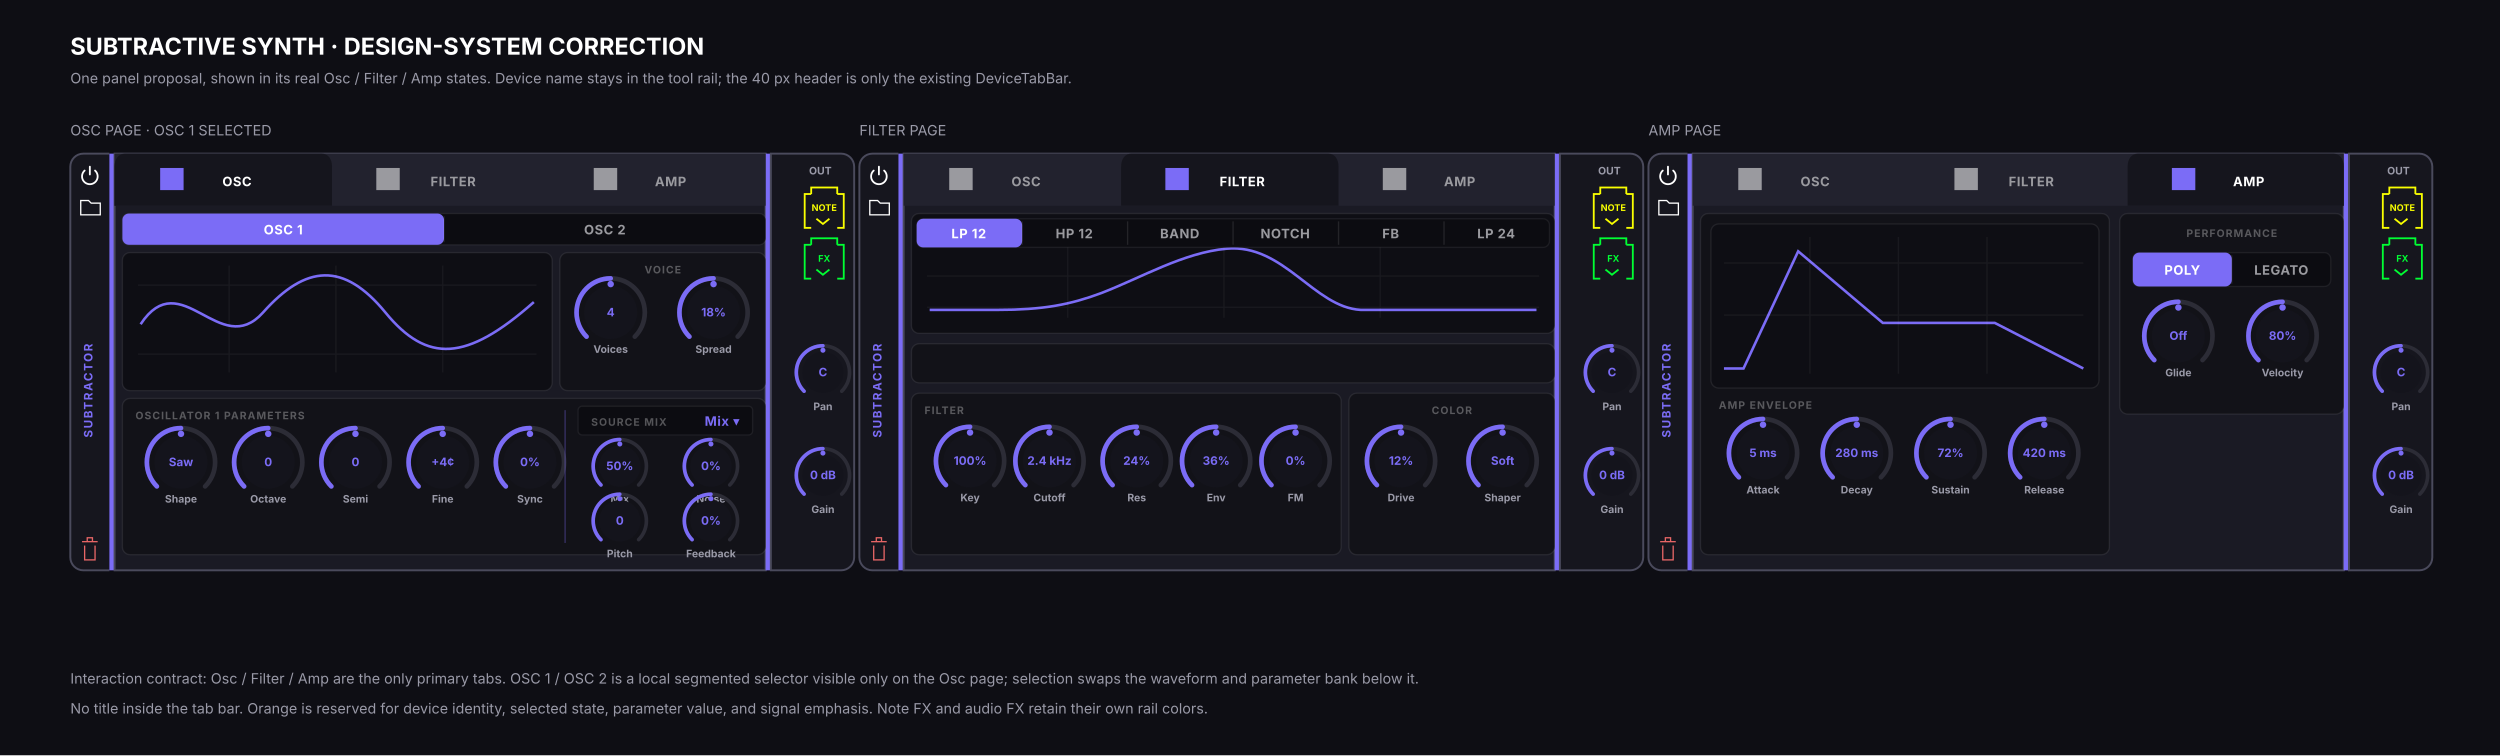
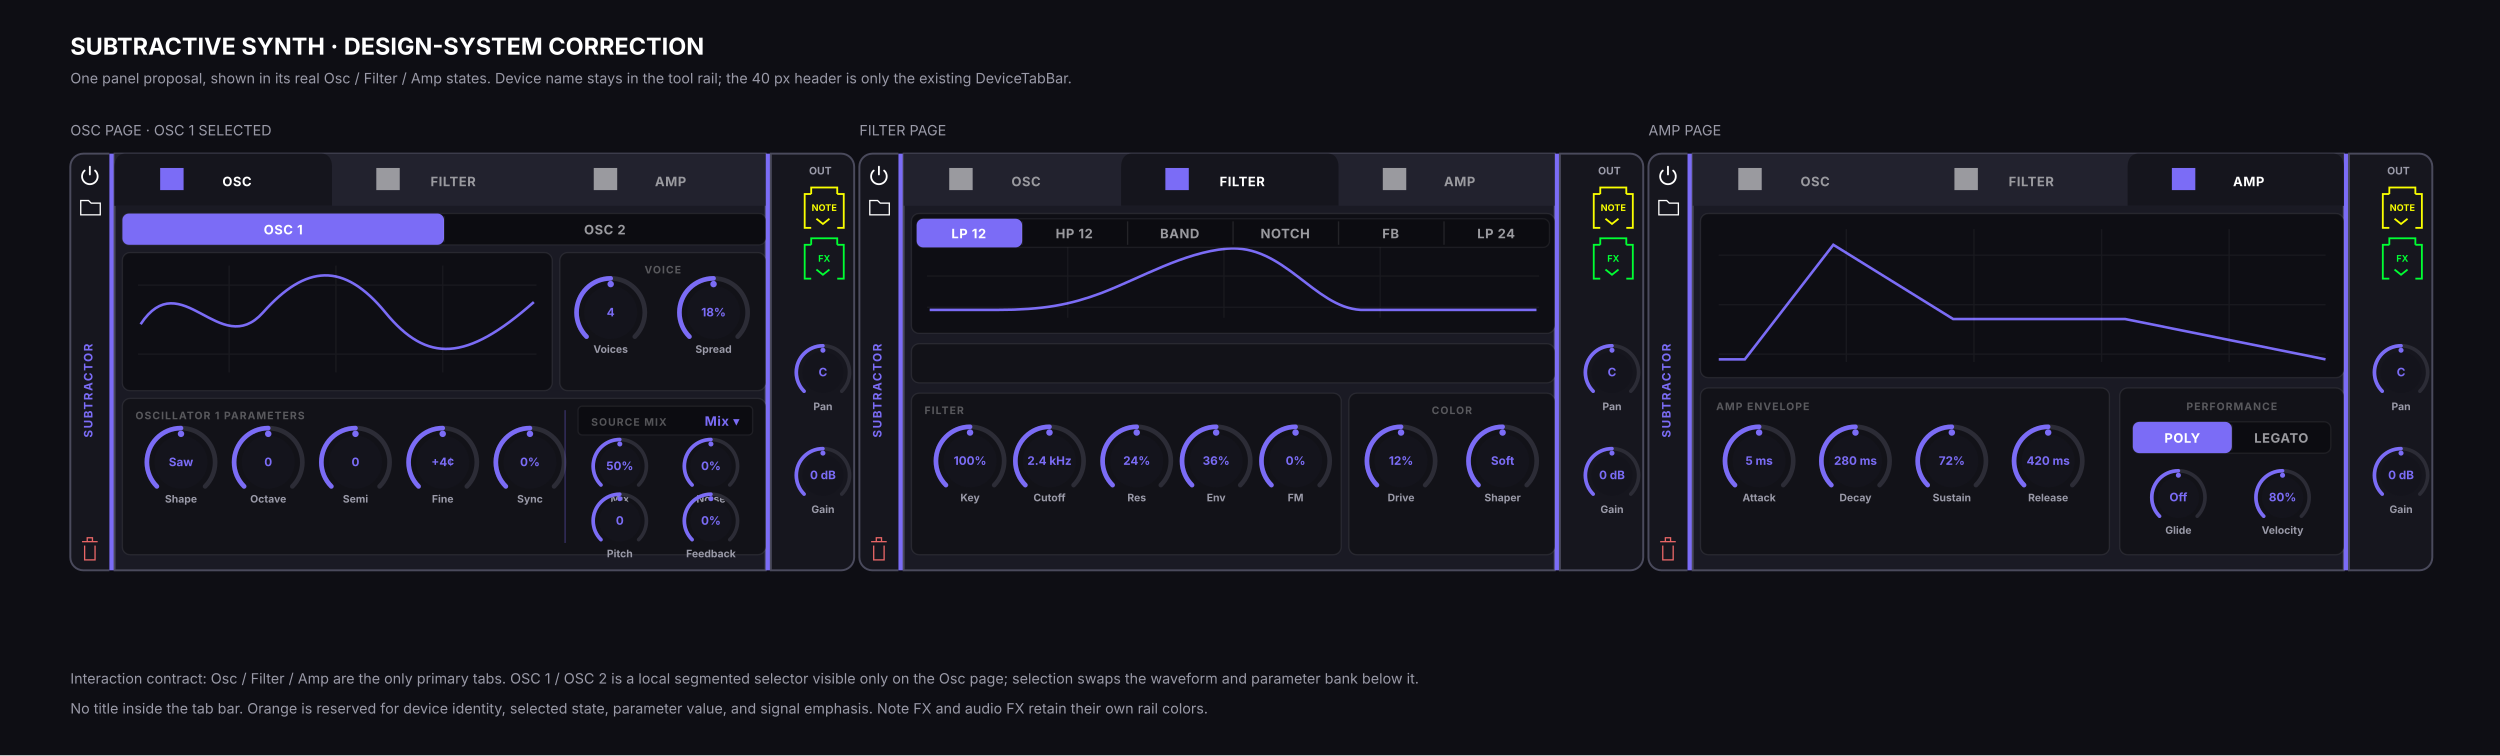
<svg xmlns="http://www.w3.org/2000/svg" width="1920" height="580" viewBox="0 0 1920 580">
  <defs>
    <style>
      text{font-family:Inter,Arial,sans-serif}.pageTitle{font-size:18px;font-weight:700;fill:#fff}.caption{font-size:11px;fill:#9a9aa8}.railName{font-size:9px;font-weight:700;letter-spacing:1.2px;fill:#7b6cf6}.tab{font-size:10px;font-weight:700;letter-spacing:.4px}.section{font-size:8px;font-weight:700;letter-spacing:.8px;fill:#ffffff;fill-opacity:.30}.value{font-size:9px;font-weight:700;fill:#7b6cf6}.knobLabel{font-size:8px;font-weight:700;fill:#9a9aa8}.knob{fill:#14141c}.range{fill:none;stroke:#2c2c36;stroke-width:3.574;stroke-linecap:round}.arc{fill:none;stroke:#7b6cf6;stroke-width:3.574;stroke-linecap:round}.panel{fill:#121218;stroke:#fff;stroke-opacity:.08}.screen{fill:#0e0e14;stroke:#fff;stroke-opacity:.08}.inactive{fill:#0c0c11;stroke:#fff;stroke-opacity:.07}.active{fill:#7b6cf6;stroke:none}.accentText{fill:#7b6cf6}.mutedText{fill:#9a9a9f}
    </style>
    <g id="knob">
      <circle r="20.322" class="knob" />
      <path d="M-18.535 18.535C-23.279 13.792-26.213 7.238-26.213 0-26.213-14.477-14.477-26.213 0-26.213S26.213-14.477 26.213 0c0 7.238-2.934 13.792-7.678 18.535" class="range" />
      <path d="M-18.535 18.535C-23.279 13.792-26.213 7.238-26.213 0-26.213-14.477-14.477-26.213 0-26.213" class="arc" />
      <circle cy="-21.822" r="2.5" fill="#7b6cf6" />
    </g>
    <g id="smallKnob" transform="scale(.78)">
      <circle r="20.322" class="knob" />
      <path d="M-18.535 18.535C-23.279 13.792-26.213 7.238-26.213 0-26.213-14.477-14.477-26.213 0-26.213S26.213-14.477 26.213 0c0 7.238-2.934 13.792-7.678 18.535" class="range" />
      <path d="M-18.535 18.535C-23.279 13.792-26.213 7.238-26.213 0-26.213-14.477-14.477-26.213 0-26.213" class="arc" />
      <circle cy="-21.822" r="2.5" fill="#7b6cf6" />
    </g>
    <g id="toolRail">
      <path d="M30 0H10A10 10 0 0 0 0 10v300a10 10 0 0 0 10 10h20" fill="#16161e" stroke="#4a4a5c" stroke-width="1.5" />
      <path d="M15 10v6m-4-3a6 6 0 1 0 8 0" fill="none" stroke="#fff" stroke-width="1.4" stroke-linecap="round" />
      <path d="M8 36h6l2 2h7v9H8z" fill="none" stroke="#fff" stroke-width="1" />
      <text class="railName" text-anchor="middle" transform="translate(17 182) rotate(-90)">SUBTRACTOR</text>
      <path d="M9 298h12m-10 3v11h8v-11m-6-3v-3h4v3" fill="none" stroke="#e86666" stroke-width="1" />
    </g>
    <g id="outputRail">
      <path d="M0 0h54a10 10 0 0 1 10 10v300a10 10 0 0 1-10 10H0z" fill="#16161e" stroke="#4a4a5c" stroke-width="1.5" />
      <text x="38" y="16" text-anchor="middle" class="knobLabel">OUT</text>
      <path d="M31 31v-5h20v5m-20 0h-5v26h5m20-26h5v26h-5" fill="none" stroke="#f9ff00" stroke-width="1.4" />
      <path d="m35 50 5 4 5-4" fill="none" stroke="#f9ff00" stroke-width="1.4" />
      <text x="41" y="44" text-anchor="middle" font-size="7" font-weight="700" fill="#f9ff00">NOTE</text>
      <path d="M31 70v-5h20v5m-20 0h-5v26h5m20-26h5v26h-5" fill="none" stroke="#00ff33" stroke-width="1.4" />
      <path d="m35 89 5 4 5-4" fill="none" stroke="#00ff33" stroke-width="1.4" />
      <text x="41" y="83" text-anchor="middle" font-size="7" font-weight="700" fill="#00ff33">FX</text>
      <g transform="translate(40 168)">
        <use href="#smallKnob" />
        <text y="3" text-anchor="middle" class="value">C</text>
        <text y="29" text-anchor="middle" class="knobLabel">Pan</text>
      </g>
      <g transform="translate(40 247)">
        <use href="#smallKnob" />
        <text y="3" text-anchor="middle" class="value">0 dB</text>
        <text y="29" text-anchor="middle" class="knobLabel">Gain</text>
      </g>
    </g>
    <g id="tabBarBase">
      <rect width="500" height="40" fill="#22222e" />
    </g>
    <g id="oscTabs">
      <use href="#tabBarBase" />
      <path d="M8 0h151c5 0 8 4 8 10v30H0V10C0 4 3 0 8 0z" fill="#15151d" />
      <rect x="35" y="11" width="18" height="17" fill="#7b6cf6" />
      <text x="94" y="25" text-anchor="middle" class="tab" fill="#fff">OSC</text>
      <rect x="201" y="11" width="18" height="17" fill="#9a9a9f" />
      <text x="260" y="25" text-anchor="middle" class="tab mutedText">FILTER</text>
      <rect x="368" y="11" width="18" height="17" fill="#9a9a9f" />
      <text x="427" y="25" text-anchor="middle" class="tab mutedText">AMP</text>
    </g>
    <g id="filterTabs">
      <use href="#tabBarBase" />
      <path d="M175 0h151c5 0 8 4 8 10v30H167V10c0-6 3-10 8-10z" fill="#15151d" />
      <rect x="35" y="11" width="18" height="17" fill="#9a9a9f" />
      <text x="94" y="25" text-anchor="middle" class="tab mutedText">OSC</text>
      <rect x="201" y="11" width="18" height="17" fill="#7b6cf6" />
      <text x="260" y="25" text-anchor="middle" class="tab" fill="#fff">FILTER</text>
      <rect x="368" y="11" width="18" height="17" fill="#9a9a9f" />
      <text x="427" y="25" text-anchor="middle" class="tab mutedText">AMP</text>
    </g>
    <g id="ampTabs">
      <use href="#tabBarBase" />
      <path d="M342 0h150c5 0 8 4 8 10v30H334V10c0-6 3-10 8-10z" fill="#15151d" />
      <rect x="35" y="11" width="18" height="17" fill="#9a9a9f" />
      <text x="94" y="25" text-anchor="middle" class="tab mutedText">OSC</text>
      <rect x="201" y="11" width="18" height="17" fill="#9a9a9f" />
      <text x="260" y="25" text-anchor="middle" class="tab mutedText">FILTER</text>
      <rect x="368" y="11" width="18" height="17" fill="#7b6cf6" />
      <text x="427" y="25" text-anchor="middle" class="tab" fill="#fff">AMP</text>
    </g>
    <g id="shell">
      <use href="#toolRail" />
      <rect x="30" width="4" height="320" fill="#7b6cf6" />
      <rect x="34" width="500" height="320" fill="#1a1a24" stroke="#4a4a5c" stroke-width="1.5" />
      <rect x="534" width="4" height="320" fill="#7b6cf6" />
      <use href="#outputRail" x="538" />
    </g>
  </defs>
  <rect width="1920" height="580" fill="#0e0e14" />
  <text x="54" y="42" class="pageTitle">SUBTRACTIVE SYNTH · DESIGN-SYSTEM CORRECTION</text>
  <text x="54" y="64" class="caption">One panel proposal, shown in its real Osc / Filter / Amp states. Device name stays in the tool rail; the 40 px header is only the existing DeviceTabBar.</text>
  <g transform="translate(54 118)">
    <text y="-14" class="caption">OSC PAGE · OSC 1 SELECTED</text>
    <use href="#shell" />
    <g transform="translate(34)">
      <use href="#oscTabs" />
      <g transform="translate(6 46)">
        <rect width="494" height="24" rx="5" class="inactive" />
        <rect width="247" height="24" rx="5" class="active" />
        <path d="M247 2v20" stroke="#fff" stroke-opacity=".10" />
        <text x="123.5" y="16" text-anchor="middle" class="tab" fill="#fff">OSC 1</text>
        <text x="370.5" y="16" text-anchor="middle" class="tab mutedText">OSC 2</text>
        <rect y="30" width="330" height="106" rx="6" class="screen" />
        <path d="M14 85C45 38 75 113 108 76s62-39 94 0 62 38 114-8" fill="none" stroke="#7b6cf6" stroke-width="2" />
        <path d="M12 55h306M12 108h306M82 40v82m82-82v82m82-82v82" stroke="#fff" stroke-opacity=".05" />
        <rect x="336" y="30" width="158" height="106" rx="6" class="panel" />
        <text x="415" y="46" text-anchor="middle" class="section">VOICE</text>
        <g transform="translate(375 76)">
          <use href="#knob" />
          <text y="3" text-anchor="middle" class="value">4</text>
          <text y="31" text-anchor="middle" class="knobLabel">Voices</text>
        </g>
        <g transform="translate(454 76)">
          <use href="#knob" />
          <text y="3" text-anchor="middle" class="value">18%</text>
          <text y="31" text-anchor="middle" class="knobLabel">Spread</text>
        </g>
        <rect y="142" width="494" height="120" rx="6" class="panel" />
        <text x="10" y="158" class="section">OSCILLATOR 1 PARAMETERS</text>
        <g transform="translate(45 191)">
          <use href="#knob" />
          <text y="3" text-anchor="middle" class="value">Saw</text>
          <text y="31" text-anchor="middle" class="knobLabel">Shape</text>
        </g>
        <g transform="translate(112 191)">
          <use href="#knob" />
          <text y="3" text-anchor="middle" class="value">0</text>
          <text y="31" text-anchor="middle" class="knobLabel">Octave</text>
        </g>
        <g transform="translate(179 191)">
          <use href="#knob" />
          <text y="3" text-anchor="middle" class="value">0</text>
          <text y="31" text-anchor="middle" class="knobLabel">Semi</text>
        </g>
        <g transform="translate(246 191)">
          <use href="#knob" />
          <text y="3" text-anchor="middle" class="value">+4¢</text>
          <text y="31" text-anchor="middle" class="knobLabel">Fine</text>
        </g>
        <g transform="translate(313 191)">
          <use href="#knob" />
          <text y="3" text-anchor="middle" class="value">0%</text>
          <text y="31" text-anchor="middle" class="knobLabel">Sync</text>
        </g>
        <path d="M340 151v102" stroke="#7b6cf6" stroke-opacity=".35" />
        <rect x="350" y="148" width="134" height="22" rx="3" class="inactive" />
        <text x="360" y="163" class="section">SOURCE MIX</text>
        <text x="474" y="163" text-anchor="end" class="tab accentText">Mix ▾</text>
        <g transform="translate(382 194)">
          <use href="#smallKnob" />
          <text y="3" text-anchor="middle" class="value">50%</text>
          <text y="28" text-anchor="middle" class="knobLabel">Mix</text>
        </g>
        <g transform="translate(452 194)">
          <use href="#smallKnob" />
          <text y="3" text-anchor="middle" class="value">0%</text>
          <text y="28" text-anchor="middle" class="knobLabel">Noise</text>
        </g>
        <g transform="translate(382 236)">
          <use href="#smallKnob" />
          <text y="3" text-anchor="middle" class="value">0</text>
          <text y="28" text-anchor="middle" class="knobLabel">Pitch</text>
        </g>
        <g transform="translate(452 236)">
          <use href="#smallKnob" />
          <text y="3" text-anchor="middle" class="value">0%</text>
          <text y="28" text-anchor="middle" class="knobLabel">Feedback</text>
        </g>
      </g>
    </g>
  </g>
  <g transform="translate(660 118)">
    <text y="-14" class="caption">FILTER PAGE</text>
    <use href="#shell" />
    <g transform="translate(34)">
      <use href="#filterTabs" />
      <g transform="translate(6 46)">
        <rect width="494" height="92" rx="6" class="screen" />
-         <text x="10" y="15" class="section">FILTER RESPONSE</text>
        <path d="M14 74h52c35 0 56-4 80-13 31-12 63-31 96-34 44-4 67 45 103 47h135" fill="none" stroke="#7b6cf6" stroke-width="2" />
        <path d="M12 24h470M12 48h470M12 72h470M120 10v70m120-70v70m120-70v70" stroke="#fff" stroke-opacity=".05" />
        <rect y="100" width="494" height="30" rx="6" class="panel" />
        <rect x="4" y="4" width="486" height="22" rx="5" class="inactive" />
        <rect x="4" y="4" width="81" height="22" rx="5" class="active" />
        <path d="M85 6v18m81-18v18m81-18v18m81-18v18m81-18v18" stroke="#fff" stroke-opacity=".10" />
        <text x="44" y="19" text-anchor="middle" class="tab" fill="#fff">LP 12</text>
        <text x="125" y="19" text-anchor="middle" class="tab mutedText">HP 12</text>
        <text x="206" y="19" text-anchor="middle" class="tab mutedText">BAND</text>
        <text x="287" y="19" text-anchor="middle" class="tab mutedText">NOTCH</text>
        <text x="368" y="19" text-anchor="middle" class="tab mutedText">FB</text>
        <text x="449" y="19" text-anchor="middle" class="tab mutedText">LP 24</text>
        <rect y="138" width="330" height="124" rx="6" class="panel" />
        <text x="10" y="154" class="section">FILTER</text>
        <g transform="translate(45 190)">
          <use href="#knob" />
          <text y="3" text-anchor="middle" class="value">100%</text>
          <text y="31" text-anchor="middle" class="knobLabel">Key</text>
        </g>
        <g transform="translate(106 190)">
          <use href="#knob" />
          <text y="3" text-anchor="middle" class="value">2.4 kHz</text>
          <text y="31" text-anchor="middle" class="knobLabel">Cutoff</text>
        </g>
        <g transform="translate(173 190)">
          <use href="#knob" />
          <text y="3" text-anchor="middle" class="value">24%</text>
          <text y="31" text-anchor="middle" class="knobLabel">Res</text>
        </g>
        <g transform="translate(234 190)">
          <use href="#knob" />
          <text y="3" text-anchor="middle" class="value">36%</text>
          <text y="31" text-anchor="middle" class="knobLabel">Env</text>
        </g>
        <g transform="translate(295 190)">
          <use href="#knob" />
          <text y="3" text-anchor="middle" class="value">0%</text>
          <text y="31" text-anchor="middle" class="knobLabel">FM</text>
        </g>
        <rect x="336" y="138" width="158" height="124" rx="6" class="panel" />
        <text x="415" y="154" text-anchor="middle" class="section">COLOR</text>
        <g transform="translate(376 190)">
          <use href="#knob" />
          <text y="3" text-anchor="middle" class="value">12%</text>
          <text y="31" text-anchor="middle" class="knobLabel">Drive</text>
        </g>
        <g transform="translate(454 190)">
          <use href="#knob" />
          <text y="3" text-anchor="middle" class="value">Soft</text>
          <text y="31" text-anchor="middle" class="knobLabel">Shaper</text>
        </g>
      </g>
    </g>
  </g>
  <g transform="translate(1266 118)">
    <text y="-14" class="caption">AMP PAGE</text>
    <use href="#shell" />
    <g transform="translate(34)">
      <use href="#ampTabs" />
      <g transform="translate(6 46)">
-         <rect width="314" height="262" rx="6" class="panel" />
-         <rect x="8" y="8" width="298" height="126" rx="6" class="screen" />
-         <path d="M18 119h15l42-90 65 55h86l68 35" fill="none" stroke="#7b6cf6" stroke-width="2" />
-         <path d="M18 38h276M18 78h276M84 18v105m68-105v105m68-105v105" stroke="#fff" stroke-opacity=".05" />
-         <text x="14" y="150" class="section">AMP ENVELOPE</text>
-         <g transform="translate(48 184)">
+         <rect width="494" height="126" rx="6" class="screen" />
+         <path d="M14 112h20l68-88 92 57h132l154 31" fill="none" stroke="#7b6cf6" stroke-width="2" />
+         <path d="M14 32h466M14 70h466M14 108h466M112 12v102m98-102v102m98-102v102m98-102v102" stroke="#fff" stroke-opacity=".05" />
+         <rect y="134" width="314" height="128" rx="6" class="panel" />
+         <text x="12" y="151" class="section">AMP ENVELOPE</text>
+         <g transform="translate(45 190)">
          <use href="#knob" />
          <text y="3" text-anchor="middle" class="value">5 ms</text>
          <text y="31" text-anchor="middle" class="knobLabel">Attack</text>
        </g>
-         <g transform="translate(120 184)">
+         <g transform="translate(119 190)">
          <use href="#knob" />
          <text y="3" text-anchor="middle" class="value">280 ms</text>
          <text y="31" text-anchor="middle" class="knobLabel">Decay</text>
        </g>
-         <g transform="translate(192 184)">
+         <g transform="translate(193 190)">
          <use href="#knob" />
          <text y="3" text-anchor="middle" class="value">72%</text>
          <text y="31" text-anchor="middle" class="knobLabel">Sustain</text>
        </g>
-         <g transform="translate(264 184)">
+         <g transform="translate(267 190)">
          <use href="#knob" />
          <text y="3" text-anchor="middle" class="value">420 ms</text>
          <text y="31" text-anchor="middle" class="knobLabel">Release</text>
        </g>
-         <rect x="322" width="172" height="154" rx="6" class="panel" />
-         <text x="408" y="18" text-anchor="middle" class="section">PERFORMANCE</text>
-         <rect x="332" y="30" width="152" height="26" rx="5" class="inactive" />
-         <rect x="332" y="30" width="76" height="26" rx="5" class="active" />
-         <path d="M408 32v22" stroke="#fff" stroke-opacity=".10" />
-         <text x="370" y="47" text-anchor="middle" class="tab" fill="#fff">POLY</text>
-         <text x="446" y="47" text-anchor="middle" class="tab mutedText">LEGATO</text>
-         <g transform="translate(367 94)">
-           <use href="#knob" />
+         <rect x="322" y="134" width="172" height="128" rx="6" class="panel" />
+         <text x="408" y="151" text-anchor="middle" class="section">PERFORMANCE</text>
+         <rect x="332" y="160" width="152" height="24" rx="5" class="inactive" />
+         <rect x="332" y="160" width="76" height="24" rx="5" class="active" />
+         <path d="M408 162v20" stroke="#fff" stroke-opacity=".10" />
+         <text x="370" y="176" text-anchor="middle" class="tab" fill="#fff">POLY</text>
+         <text x="446" y="176" text-anchor="middle" class="tab mutedText">LEGATO</text>
+         <g transform="translate(367 218)">
+           <use href="#smallKnob" />
          <text y="3" text-anchor="middle" class="value">Off</text>
-           <text y="31" text-anchor="middle" class="knobLabel">Glide</text>
-         </g>
-         <g transform="translate(447 94)">
-           <use href="#knob" />
+           <text y="28" text-anchor="middle" class="knobLabel">Glide</text>
+         </g>
+         <g transform="translate(447 218)">
+           <use href="#smallKnob" />
          <text y="3" text-anchor="middle" class="value">80%</text>
-           <text y="31" text-anchor="middle" class="knobLabel">Velocity</text>
+           <text y="28" text-anchor="middle" class="knobLabel">Velocity</text>
        </g>
      </g>
    </g>
  </g>
  <text x="54" y="525" class="caption">Interaction contract: Osc / Filter / Amp are the only primary tabs. OSC 1 / OSC 2 is a local segmented selector visible only on the Osc page; selection swaps the waveform and parameter bank below it.</text>
  <text x="54" y="548" class="caption">No title inside the tab bar. Orange is reserved for device identity, selected state, parameter value, and signal emphasis. Note FX and audio FX retain their own rail colors.</text>
</svg>
